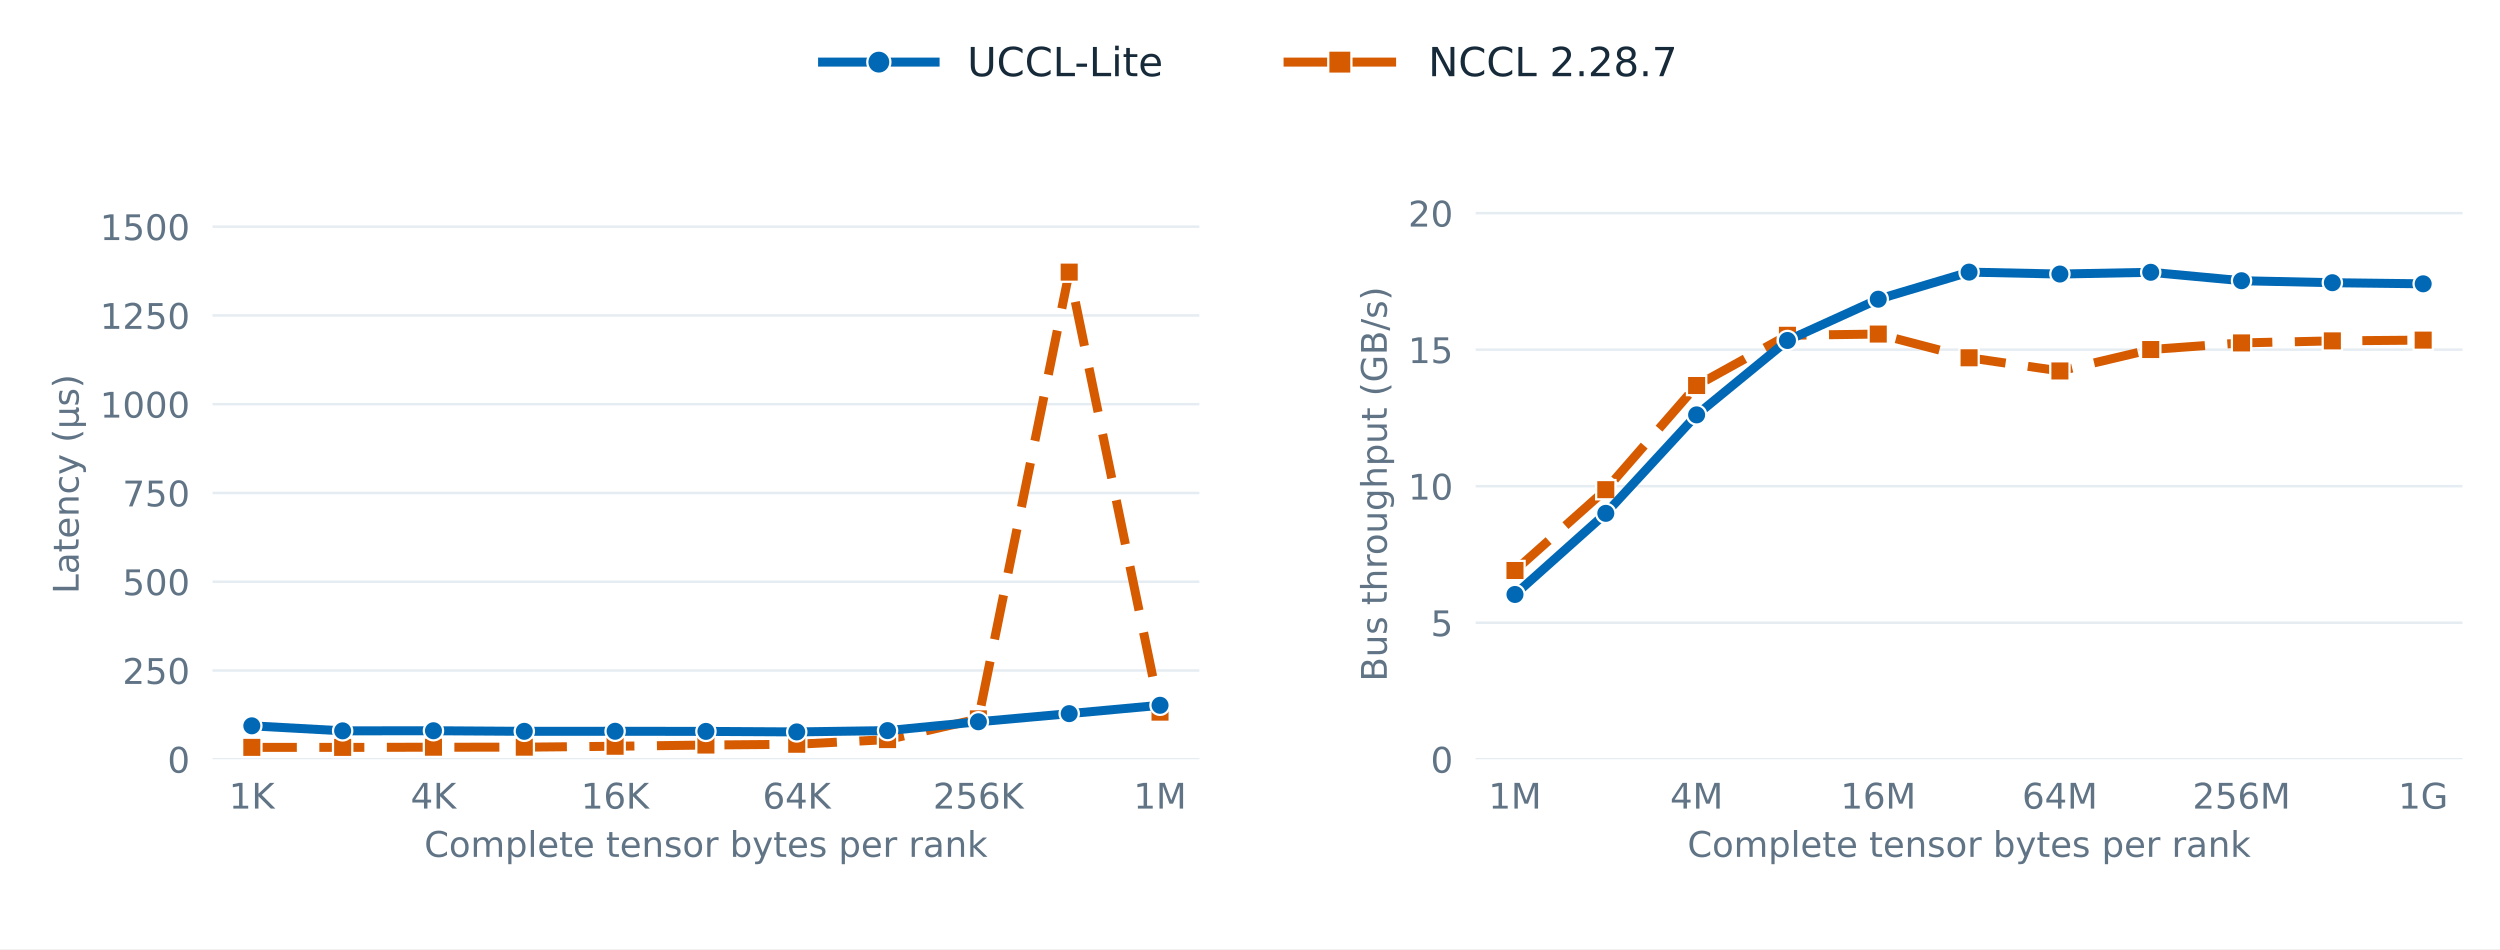
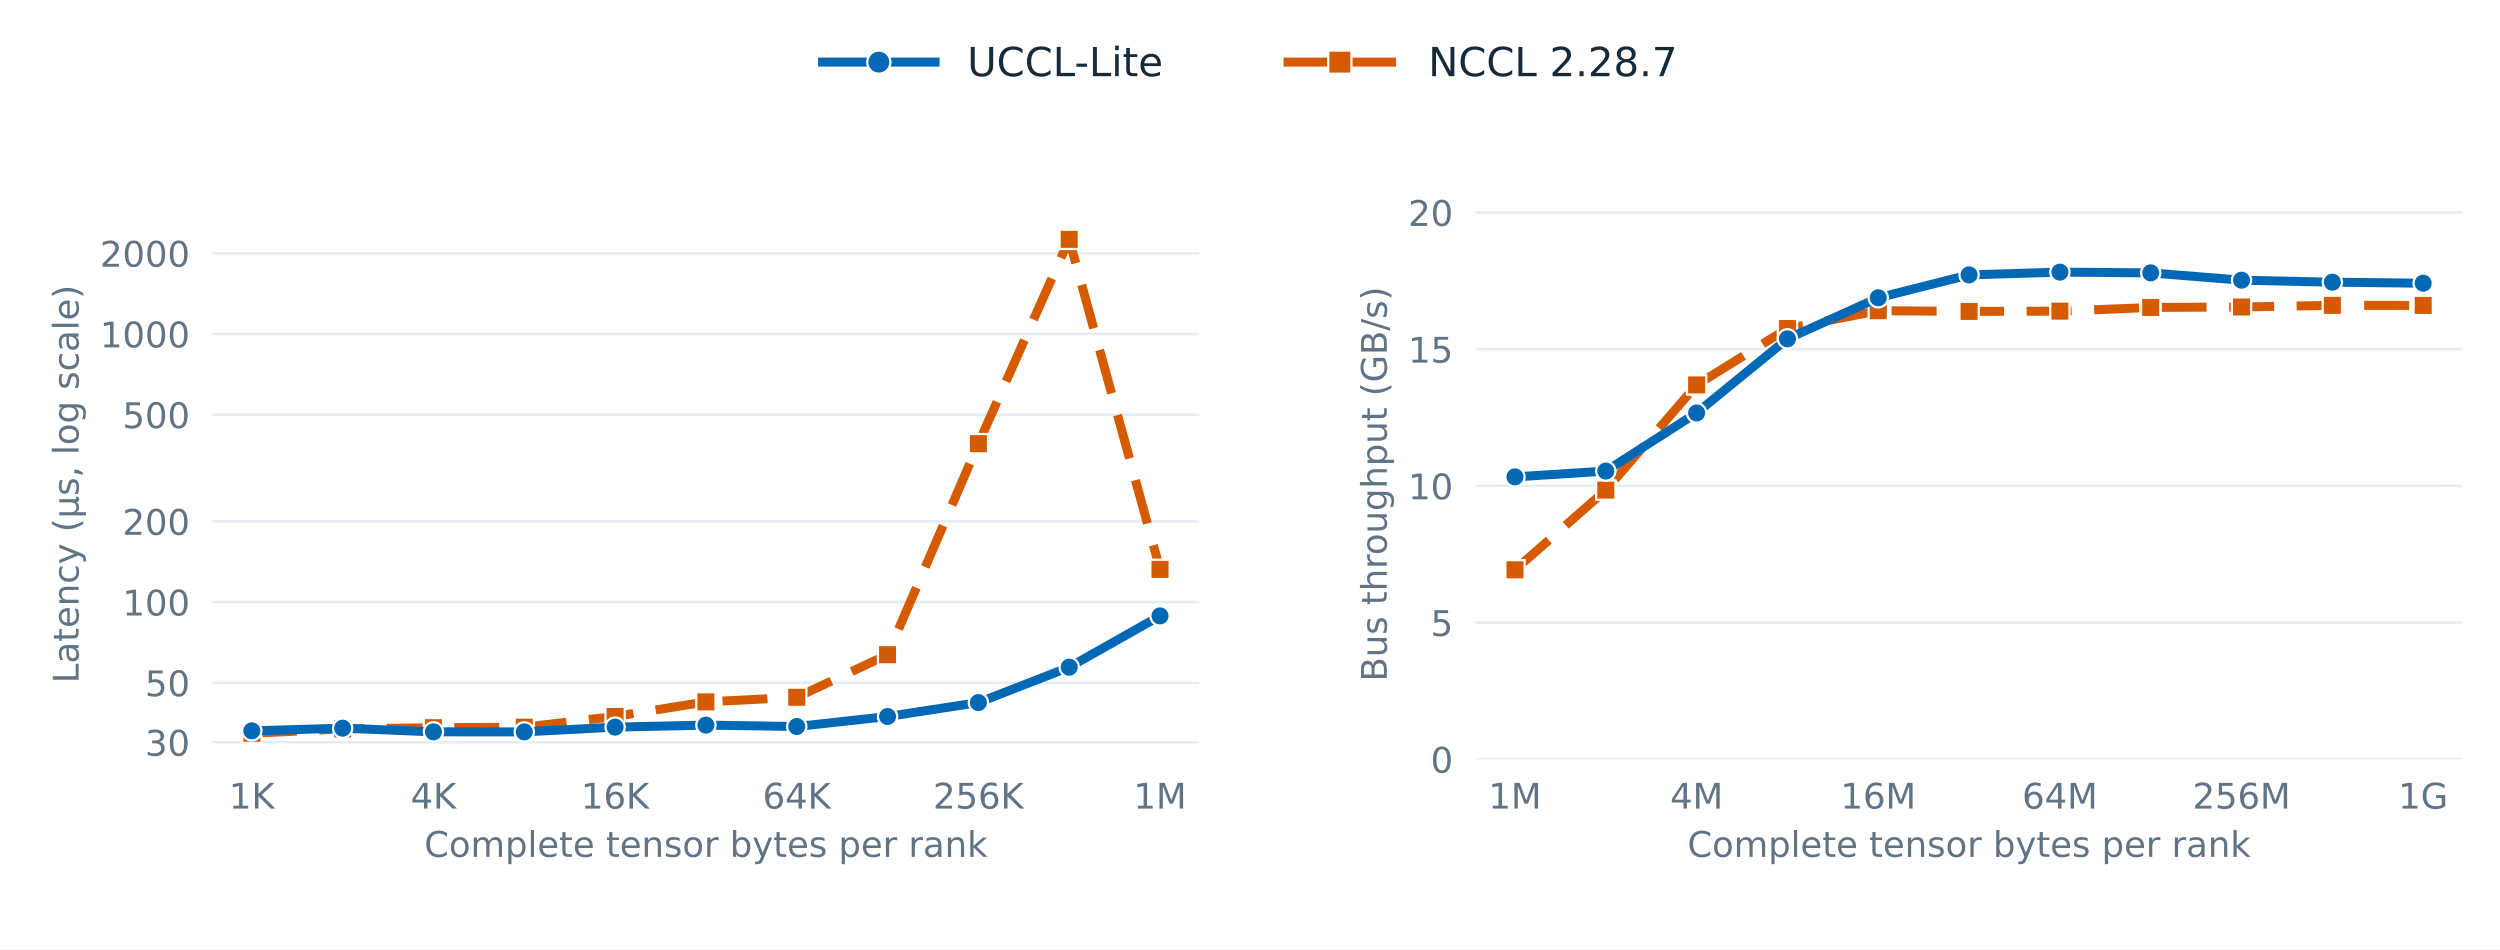
<svg xmlns="http://www.w3.org/2000/svg" xmlns:xlink="http://www.w3.org/1999/xlink" width="777.6pt" height="295.2pt" viewBox="0 0 777.6 295.2" version="1.1">
  <defs>
    <style type="text/css">*{stroke-linejoin: round; stroke-linecap: butt}</style>
  </defs>
  <g id="figure_1">
    <g id="patch_1">
      <path d="M 0 295.2 L 777.6 295.2 L 777.6 0 L 0 0 z " style="fill: #ffffff" />
    </g>
    <g id="axes_1">
      <g id="patch_2">
        <path d="M 66.096 236.16 L 373.043 236.16 L 373.043 64.944 L 66.096 64.944 z " style="fill: #ffffff" />
      </g>
      <g id="matplotlib.axis_1">
        <g id="xtick_1">
          <g id="line2d_1" />
          <g id="text_1">
            <text style="font-size: 11px; font-family: 'DejaVu Sans'; text-anchor: middle; fill: #607486" x="78.327" y="251.517" transform="rotate(-0 78.32651 251.5174)">1K</text>
          </g>
        </g>
        <g id="xtick_2">
          <g id="line2d_2" />
          <g id="text_2">
            <text style="font-size: 11px; font-family: 'DejaVu Sans'; text-anchor: middle; fill: #607486" x="134.824" y="251.517" transform="rotate(-0 134.8238 251.5174)">4K</text>
          </g>
        </g>
        <g id="xtick_3">
          <g id="line2d_3" />
          <g id="text_3">
            <text style="font-size: 11px; font-family: 'DejaVu Sans'; text-anchor: middle; fill: #607486" x="191.321" y="251.517" transform="rotate(-0 191.3211 251.5174)">16K</text>
          </g>
        </g>
        <g id="xtick_4">
          <g id="line2d_4" />
          <g id="text_4">
            <text style="font-size: 11px; font-family: 'DejaVu Sans'; text-anchor: middle; fill: #607486" x="247.818" y="251.517" transform="rotate(-0 247.8183 251.5174)">64K</text>
          </g>
        </g>
        <g id="xtick_5">
          <g id="line2d_5" />
          <g id="text_5">
            <text style="font-size: 11px; font-family: 'DejaVu Sans'; text-anchor: middle; fill: #607486" x="304.316" y="251.517" transform="rotate(-0 304.3156 251.5174)">256K</text>
          </g>
        </g>
        <g id="xtick_6">
          <g id="line2d_6" />
          <g id="text_6">
            <text style="font-size: 11px; font-family: 'DejaVu Sans'; text-anchor: middle; fill: #607486" x="360.813" y="251.517" transform="rotate(-0 360.8129 251.5174)">1M</text>
          </g>
        </g>
        <g id="text_7">
          <text style="font-size: 11px; font-family: 'DejaVu Sans'; text-anchor: middle; fill: #607486" x="219.57" y="266.518" transform="rotate(-0 219.5697 266.5183)">Complete tensor bytes per rank</text>
        </g>
      </g>
      <g id="matplotlib.axis_2">
        <g id="ytick_1">
          <g id="line2d_7">
-             <path d="M 66.096 236.16 L 373.043 236.16 " clip-path="url(#pcc9501a2ec)" style="fill: none; stroke: #e6edf2; stroke-width: 0.8; stroke-linecap: square" />
+             <path d="M 66.096 230.878 L 373.043 230.878 " clip-path="url(#pcc9501a2ec)" style="fill: none; stroke: #e6edf2; stroke-width: 0.8; stroke-linecap: square" />
          </g>
          <g id="line2d_8" />
          <g id="text_8">
-             <text style="font-size: 11px; font-family: 'DejaVu Sans'; text-anchor: end; fill: #607486" x="59.096" y="240.339" transform="rotate(-0 59.096 240.3387)">0</text>
+             <text style="font-size: 11px; font-family: 'DejaVu Sans'; text-anchor: end; fill: #607486" x="59.096" y="235.057" transform="rotate(-0 59.096 235.057)">30</text>
          </g>
        </g>
        <g id="ytick_2">
          <g id="line2d_9">
-             <path d="M 66.096 208.55 L 373.043 208.55 " clip-path="url(#pcc9501a2ec)" style="fill: none; stroke: #e6edf2; stroke-width: 0.8; stroke-linecap: square" />
+             <path d="M 66.096 212.378 L 373.043 212.378 " clip-path="url(#pcc9501a2ec)" style="fill: none; stroke: #e6edf2; stroke-width: 0.8; stroke-linecap: square" />
          </g>
          <g id="line2d_10" />
          <g id="text_9">
-             <text style="font-size: 11px; font-family: 'DejaVu Sans'; text-anchor: end; fill: #607486" x="59.096" y="212.729" transform="rotate(-0 59.096 212.729)">250</text>
+             <text style="font-size: 11px; font-family: 'DejaVu Sans'; text-anchor: end; fill: #607486" x="59.096" y="216.556" transform="rotate(-0 59.096 216.5564)">50</text>
          </g>
        </g>
        <g id="ytick_3">
          <g id="line2d_11">
-             <path d="M 66.096 180.94 L 373.043 180.94 " clip-path="url(#pcc9501a2ec)" style="fill: none; stroke: #e6edf2; stroke-width: 0.8; stroke-linecap: square" />
+             <path d="M 66.096 187.274 L 373.043 187.274 " clip-path="url(#pcc9501a2ec)" style="fill: none; stroke: #e6edf2; stroke-width: 0.8; stroke-linecap: square" />
          </g>
          <g id="line2d_12" />
          <g id="text_10">
-             <text style="font-size: 11px; font-family: 'DejaVu Sans'; text-anchor: end; fill: #607486" x="59.096" y="185.119" transform="rotate(-0 59.096 185.1192)">500</text>
+             <text style="font-size: 11px; font-family: 'DejaVu Sans'; text-anchor: end; fill: #607486" x="59.096" y="191.453" transform="rotate(-0 59.096 191.4527)">100</text>
          </g>
        </g>
        <g id="ytick_4">
          <g id="line2d_13">
-             <path d="M 66.096 153.331 L 373.043 153.331 " clip-path="url(#pcc9501a2ec)" style="fill: none; stroke: #e6edf2; stroke-width: 0.8; stroke-linecap: square" />
+             <path d="M 66.096 162.17 L 373.043 162.17 " clip-path="url(#pcc9501a2ec)" style="fill: none; stroke: #e6edf2; stroke-width: 0.8; stroke-linecap: square" />
          </g>
          <g id="line2d_14" />
          <g id="text_11">
-             <text style="font-size: 11px; font-family: 'DejaVu Sans'; text-anchor: end; fill: #607486" x="59.096" y="157.509" transform="rotate(-0 59.096 157.5094)">750</text>
+             <text style="font-size: 11px; font-family: 'DejaVu Sans'; text-anchor: end; fill: #607486" x="59.096" y="166.349" transform="rotate(-0 59.096 166.3489)">200</text>
          </g>
        </g>
        <g id="ytick_5">
          <g id="line2d_15">
-             <path d="M 66.096 125.721 L 373.043 125.721 " clip-path="url(#pcc9501a2ec)" style="fill: none; stroke: #e6edf2; stroke-width: 0.8; stroke-linecap: square" />
+             <path d="M 66.096 128.985 L 373.043 128.985 " clip-path="url(#pcc9501a2ec)" style="fill: none; stroke: #e6edf2; stroke-width: 0.8; stroke-linecap: square" />
          </g>
          <g id="line2d_16" />
          <g id="text_12">
-             <text style="font-size: 11px; font-family: 'DejaVu Sans'; text-anchor: end; fill: #607486" x="59.096" y="129.9" transform="rotate(-0 59.096 129.8997)">1000</text>
+             <text style="font-size: 11px; font-family: 'DejaVu Sans'; text-anchor: end; fill: #607486" x="59.096" y="133.164" transform="rotate(-0 59.096 133.1635)">500</text>
          </g>
        </g>
        <g id="ytick_6">
          <g id="line2d_17">
-             <path d="M 66.096 98.111 L 373.043 98.111 " clip-path="url(#pcc9501a2ec)" style="fill: none; stroke: #e6edf2; stroke-width: 0.8; stroke-linecap: square" />
+             <path d="M 66.096 103.881 L 373.043 103.881 " clip-path="url(#pcc9501a2ec)" style="fill: none; stroke: #e6edf2; stroke-width: 0.8; stroke-linecap: square" />
          </g>
          <g id="line2d_18" />
          <g id="text_13">
-             <text style="font-size: 11px; font-family: 'DejaVu Sans'; text-anchor: end; fill: #607486" x="59.096" y="102.29" transform="rotate(-0 59.096 102.2899)">1250</text>
+             <text style="font-size: 11px; font-family: 'DejaVu Sans'; text-anchor: end; fill: #607486" x="59.096" y="108.06" transform="rotate(-0 59.096 108.0597)">1000</text>
          </g>
        </g>
        <g id="ytick_7">
          <g id="line2d_19">
-             <path d="M 66.096 70.501 L 373.043 70.501 " clip-path="url(#pcc9501a2ec)" style="fill: none; stroke: #e6edf2; stroke-width: 0.8; stroke-linecap: square" />
+             <path d="M 66.096 78.777 L 373.043 78.777 " clip-path="url(#pcc9501a2ec)" style="fill: none; stroke: #e6edf2; stroke-width: 0.8; stroke-linecap: square" />
          </g>
          <g id="line2d_20" />
          <g id="text_14">
-             <text style="font-size: 11px; font-family: 'DejaVu Sans'; text-anchor: end; fill: #607486" x="59.096" y="74.68" transform="rotate(-0 59.096 74.68017)">1500</text>
-           </g>
+             <text style="font-size: 11px; font-family: 'DejaVu Sans'; text-anchor: end; fill: #607486" x="59.096" y="82.956" transform="rotate(-0 59.096 82.95598)">2000</text>
+           </g>
+         </g>
+         <g id="ytick_8">
+           <g id="line2d_21" />
+         </g>
+         <g id="ytick_9">
+           <g id="line2d_22" />
+         </g>
+         <g id="ytick_10">
+           <g id="line2d_23" />
+         </g>
+         <g id="ytick_11">
+           <g id="line2d_24" />
+         </g>
+         <g id="ytick_12">
+           <g id="line2d_25" />
+         </g>
+         <g id="ytick_13">
+           <g id="line2d_26" />
+         </g>
+         <g id="ytick_14">
+           <g id="line2d_27" />
+         </g>
+         <g id="ytick_15">
+           <g id="line2d_28" />
+         </g>
+         <g id="ytick_16">
+           <g id="line2d_29" />
+         </g>
+         <g id="ytick_17">
+           <g id="line2d_30" />
+         </g>
+         <g id="ytick_18">
+           <g id="line2d_31" />
        </g>
        <g id="text_15">
-           <text style="font-size: 11px; font-family: 'DejaVu Sans'; text-anchor: middle; fill: #607486" x="24.458" y="150.552" transform="rotate(-90 24.45842 150.552)">Latency (µs)</text>
-         </g>
-       </g>
-       <g id="line2d_21">
-         <path d="M 78.327 232.461 L 106.575 232.466 L 134.824 232.414 L 163.072 232.402 L 191.321 232.116 L 219.57 231.738 L 247.818 231.495 L 276.067 230.045 L 304.316 223.596 L 332.564 84.641 L 360.813 221.501 " clip-path="url(#pcc9501a2ec)" style="fill: none; stroke-dasharray: 14,7; stroke-dashoffset: 0; stroke: #d65a00; stroke-width: 2.8" />
+           <text style="font-size: 11px; font-family: 'DejaVu Sans'; text-anchor: middle; fill: #607486" x="24.458" y="150.552" transform="rotate(-90 24.45842 150.552)">Latency (µs, log scale)</text>
+         </g>
+       </g>
+       <g id="line2d_32">
+         <path d="M 78.327 228.078 L 106.575 226.719 L 134.824 226.345 L 163.072 226.189 L 191.321 222.841 L 219.57 218.312 L 247.818 216.88 L 276.067 203.637 L 304.316 138.001 L 332.564 74.446 L 360.813 177.107 " clip-path="url(#pcc9501a2ec)" style="fill: none; stroke-dasharray: 14,7; stroke-dashoffset: 0; stroke: #d65a00; stroke-width: 2.8" />
        <defs>
          <path id="mbd1e659322" d="M -3 3 L 3 3 L 3 -3 L -3 -3 z " style="stroke: #ffffff; stroke-width: 0.7; stroke-linejoin: miter" />
        </defs>
        <g clip-path="url(#pcc9501a2ec)">
-           <use xlink:href="#mbd1e659322" x="78.327" y="232.461" style="fill: #d65a00; stroke: #ffffff; stroke-width: 0.7; stroke-linejoin: miter" />
-           <use xlink:href="#mbd1e659322" x="106.575" y="232.466" style="fill: #d65a00; stroke: #ffffff; stroke-width: 0.7; stroke-linejoin: miter" />
-           <use xlink:href="#mbd1e659322" x="134.824" y="232.414" style="fill: #d65a00; stroke: #ffffff; stroke-width: 0.7; stroke-linejoin: miter" />
-           <use xlink:href="#mbd1e659322" x="163.072" y="232.402" style="fill: #d65a00; stroke: #ffffff; stroke-width: 0.7; stroke-linejoin: miter" />
-           <use xlink:href="#mbd1e659322" x="191.321" y="232.116" style="fill: #d65a00; stroke: #ffffff; stroke-width: 0.7; stroke-linejoin: miter" />
-           <use xlink:href="#mbd1e659322" x="219.57" y="231.738" style="fill: #d65a00; stroke: #ffffff; stroke-width: 0.7; stroke-linejoin: miter" />
-           <use xlink:href="#mbd1e659322" x="247.818" y="231.495" style="fill: #d65a00; stroke: #ffffff; stroke-width: 0.7; stroke-linejoin: miter" />
-           <use xlink:href="#mbd1e659322" x="276.067" y="230.045" style="fill: #d65a00; stroke: #ffffff; stroke-width: 0.7; stroke-linejoin: miter" />
-           <use xlink:href="#mbd1e659322" x="304.316" y="223.596" style="fill: #d65a00; stroke: #ffffff; stroke-width: 0.7; stroke-linejoin: miter" />
-           <use xlink:href="#mbd1e659322" x="332.564" y="84.641" style="fill: #d65a00; stroke: #ffffff; stroke-width: 0.7; stroke-linejoin: miter" />
-           <use xlink:href="#mbd1e659322" x="360.813" y="221.501" style="fill: #d65a00; stroke: #ffffff; stroke-width: 0.7; stroke-linejoin: miter" />
-         </g>
-       </g>
-       <g id="line2d_22">
-         <path d="M 78.327 225.759 L 106.575 227.323 L 134.824 227.289 L 163.072 227.472 L 191.321 227.451 L 219.57 227.493 L 247.818 227.656 L 276.067 227.247 L 304.316 224.499 L 332.564 221.971 L 360.813 219.37 " clip-path="url(#pcc9501a2ec)" style="fill: none; stroke: #0068b5; stroke-width: 2.8; stroke-linecap: square" />
+           <use xlink:href="#mbd1e659322" x="78.327" y="228.078" style="fill: #d65a00; stroke: #ffffff; stroke-width: 0.7; stroke-linejoin: miter" />
+           <use xlink:href="#mbd1e659322" x="106.575" y="226.719" style="fill: #d65a00; stroke: #ffffff; stroke-width: 0.7; stroke-linejoin: miter" />
+           <use xlink:href="#mbd1e659322" x="134.824" y="226.345" style="fill: #d65a00; stroke: #ffffff; stroke-width: 0.7; stroke-linejoin: miter" />
+           <use xlink:href="#mbd1e659322" x="163.072" y="226.189" style="fill: #d65a00; stroke: #ffffff; stroke-width: 0.7; stroke-linejoin: miter" />
+           <use xlink:href="#mbd1e659322" x="191.321" y="222.841" style="fill: #d65a00; stroke: #ffffff; stroke-width: 0.7; stroke-linejoin: miter" />
+           <use xlink:href="#mbd1e659322" x="219.57" y="218.312" style="fill: #d65a00; stroke: #ffffff; stroke-width: 0.7; stroke-linejoin: miter" />
+           <use xlink:href="#mbd1e659322" x="247.818" y="216.88" style="fill: #d65a00; stroke: #ffffff; stroke-width: 0.7; stroke-linejoin: miter" />
+           <use xlink:href="#mbd1e659322" x="276.067" y="203.637" style="fill: #d65a00; stroke: #ffffff; stroke-width: 0.7; stroke-linejoin: miter" />
+           <use xlink:href="#mbd1e659322" x="304.316" y="138.001" style="fill: #d65a00; stroke: #ffffff; stroke-width: 0.7; stroke-linejoin: miter" />
+           <use xlink:href="#mbd1e659322" x="332.564" y="74.446" style="fill: #d65a00; stroke: #ffffff; stroke-width: 0.7; stroke-linejoin: miter" />
+           <use xlink:href="#mbd1e659322" x="360.813" y="177.107" style="fill: #d65a00; stroke: #ffffff; stroke-width: 0.7; stroke-linejoin: miter" />
+         </g>
+       </g>
+       <g id="line2d_33">
+         <path d="M 78.327 227.324 L 106.575 226.488 L 134.824 227.636 L 163.072 227.647 L 191.321 226.164 L 219.57 225.537 L 247.818 225.98 L 276.067 222.864 L 304.316 218.522 L 332.564 207.518 L 360.813 191.565 " clip-path="url(#pcc9501a2ec)" style="fill: none; stroke: #0068b5; stroke-width: 2.8; stroke-linecap: square" />
        <defs>
          <path id="me8a90994ab" d="M 0 3 C 0.796 3 1.559 2.684 2.121 2.121 C 2.684 1.559 3 0.796 3 0 C 3 -0.796 2.684 -1.559 2.121 -2.121 C 1.559 -2.684 0.796 -3 0 -3 C -0.796 -3 -1.559 -2.684 -2.121 -2.121 C -2.684 -1.559 -3 -0.796 -3 0 C -3 0.796 -2.684 1.559 -2.121 2.121 C -1.559 2.684 -0.796 3 0 3 z " style="stroke: #ffffff; stroke-width: 0.7" />
        </defs>
        <g clip-path="url(#pcc9501a2ec)">
-           <use xlink:href="#me8a90994ab" x="78.327" y="225.759" style="fill: #0068b5; stroke: #ffffff; stroke-width: 0.7" />
-           <use xlink:href="#me8a90994ab" x="106.575" y="227.323" style="fill: #0068b5; stroke: #ffffff; stroke-width: 0.7" />
-           <use xlink:href="#me8a90994ab" x="134.824" y="227.289" style="fill: #0068b5; stroke: #ffffff; stroke-width: 0.7" />
-           <use xlink:href="#me8a90994ab" x="163.072" y="227.472" style="fill: #0068b5; stroke: #ffffff; stroke-width: 0.7" />
-           <use xlink:href="#me8a90994ab" x="191.321" y="227.451" style="fill: #0068b5; stroke: #ffffff; stroke-width: 0.7" />
-           <use xlink:href="#me8a90994ab" x="219.57" y="227.493" style="fill: #0068b5; stroke: #ffffff; stroke-width: 0.7" />
-           <use xlink:href="#me8a90994ab" x="247.818" y="227.656" style="fill: #0068b5; stroke: #ffffff; stroke-width: 0.7" />
-           <use xlink:href="#me8a90994ab" x="276.067" y="227.247" style="fill: #0068b5; stroke: #ffffff; stroke-width: 0.7" />
-           <use xlink:href="#me8a90994ab" x="304.316" y="224.499" style="fill: #0068b5; stroke: #ffffff; stroke-width: 0.7" />
-           <use xlink:href="#me8a90994ab" x="332.564" y="221.971" style="fill: #0068b5; stroke: #ffffff; stroke-width: 0.7" />
-           <use xlink:href="#me8a90994ab" x="360.813" y="219.37" style="fill: #0068b5; stroke: #ffffff; stroke-width: 0.7" />
+           <use xlink:href="#me8a90994ab" x="78.327" y="227.324" style="fill: #0068b5; stroke: #ffffff; stroke-width: 0.7" />
+           <use xlink:href="#me8a90994ab" x="106.575" y="226.488" style="fill: #0068b5; stroke: #ffffff; stroke-width: 0.7" />
+           <use xlink:href="#me8a90994ab" x="134.824" y="227.636" style="fill: #0068b5; stroke: #ffffff; stroke-width: 0.7" />
+           <use xlink:href="#me8a90994ab" x="163.072" y="227.647" style="fill: #0068b5; stroke: #ffffff; stroke-width: 0.7" />
+           <use xlink:href="#me8a90994ab" x="191.321" y="226.164" style="fill: #0068b5; stroke: #ffffff; stroke-width: 0.7" />
+           <use xlink:href="#me8a90994ab" x="219.57" y="225.537" style="fill: #0068b5; stroke: #ffffff; stroke-width: 0.7" />
+           <use xlink:href="#me8a90994ab" x="247.818" y="225.98" style="fill: #0068b5; stroke: #ffffff; stroke-width: 0.7" />
+           <use xlink:href="#me8a90994ab" x="276.067" y="222.864" style="fill: #0068b5; stroke: #ffffff; stroke-width: 0.7" />
+           <use xlink:href="#me8a90994ab" x="304.316" y="218.522" style="fill: #0068b5; stroke: #ffffff; stroke-width: 0.7" />
+           <use xlink:href="#me8a90994ab" x="332.564" y="207.518" style="fill: #0068b5; stroke: #ffffff; stroke-width: 0.7" />
+           <use xlink:href="#me8a90994ab" x="360.813" y="191.565" style="fill: #0068b5; stroke: #ffffff; stroke-width: 0.7" />
        </g>
      </g>
    </g>
    <g id="axes_2">
      <g id="patch_3">
        <path d="M 458.989 236.16 L 765.936 236.16 L 765.936 64.944 L 458.989 64.944 z " style="fill: #ffffff" />
      </g>
      <g id="matplotlib.axis_3">
        <g id="xtick_7">
-           <g id="line2d_23" />
+           <g id="line2d_34" />
          <g id="text_16">
            <text style="font-size: 11px; font-family: 'DejaVu Sans'; text-anchor: middle; fill: #607486" x="471.219" y="251.517" transform="rotate(-0 471.2191 251.5174)">1M</text>
          </g>
        </g>
        <g id="xtick_8">
-           <g id="line2d_24" />
+           <g id="line2d_35" />
          <g id="text_17">
            <text style="font-size: 11px; font-family: 'DejaVu Sans'; text-anchor: middle; fill: #607486" x="527.716" y="251.517" transform="rotate(-0 527.7164 251.5174)">4M</text>
          </g>
        </g>
        <g id="xtick_9">
-           <g id="line2d_25" />
+           <g id="line2d_36" />
          <g id="text_18">
            <text style="font-size: 11px; font-family: 'DejaVu Sans'; text-anchor: middle; fill: #607486" x="584.214" y="251.517" transform="rotate(-0 584.2137 251.5174)">16M</text>
          </g>
        </g>
        <g id="xtick_10">
-           <g id="line2d_26" />
+           <g id="line2d_37" />
          <g id="text_19">
            <text style="font-size: 11px; font-family: 'DejaVu Sans'; text-anchor: middle; fill: #607486" x="640.711" y="251.517" transform="rotate(-0 640.711 251.5174)">64M</text>
          </g>
        </g>
        <g id="xtick_11">
-           <g id="line2d_27" />
+           <g id="line2d_38" />
          <g id="text_20">
            <text style="font-size: 11px; font-family: 'DejaVu Sans'; text-anchor: middle; fill: #607486" x="697.208" y="251.517" transform="rotate(-0 697.2082 251.5174)">256M</text>
          </g>
        </g>
        <g id="xtick_12">
-           <g id="line2d_28" />
+           <g id="line2d_39" />
          <g id="text_21">
            <text style="font-size: 11px; font-family: 'DejaVu Sans'; text-anchor: middle; fill: #607486" x="753.705" y="251.517" transform="rotate(-0 753.7055 251.5174)">1G</text>
          </g>
        </g>
        <g id="text_22">
          <text style="font-size: 11px; font-family: 'DejaVu Sans'; text-anchor: middle; fill: #607486" x="612.462" y="266.518" transform="rotate(-0 612.4623 266.5183)">Complete tensor bytes per rank</text>
        </g>
      </g>
      <g id="matplotlib.axis_4">
-         <g id="ytick_8">
-           <g id="line2d_29">
+         <g id="ytick_19">
+           <g id="line2d_40">
            <path d="M 458.989 236.16 L 765.936 236.16 " clip-path="url(#pd6201156bf)" style="fill: none; stroke: #e6edf2; stroke-width: 0.8; stroke-linecap: square" />
          </g>
-           <g id="line2d_30" />
+           <g id="line2d_41" />
          <g id="text_23">
            <text style="font-size: 11px; font-family: 'DejaVu Sans'; text-anchor: end; fill: #607486" x="451.989" y="240.339" transform="rotate(-0 451.9886 240.3387)">0</text>
          </g>
        </g>
-         <g id="ytick_9">
-           <g id="line2d_31">
-             <path d="M 458.989 193.693 L 765.936 193.693 " clip-path="url(#pd6201156bf)" style="fill: none; stroke: #e6edf2; stroke-width: 0.8; stroke-linecap: square" />
-           </g>
-           <g id="line2d_32" />
+         <g id="ytick_20">
+           <g id="line2d_42">
+             <path d="M 458.989 193.642 L 765.936 193.642 " clip-path="url(#pd6201156bf)" style="fill: none; stroke: #e6edf2; stroke-width: 0.8; stroke-linecap: square" />
+           </g>
+           <g id="line2d_43" />
          <g id="text_24">
-             <text style="font-size: 11px; font-family: 'DejaVu Sans'; text-anchor: end; fill: #607486" x="451.989" y="197.872" transform="rotate(-0 451.9886 197.8717)">5</text>
-           </g>
-         </g>
-         <g id="ytick_10">
-           <g id="line2d_33">
-             <path d="M 458.989 151.226 L 765.936 151.226 " clip-path="url(#pd6201156bf)" style="fill: none; stroke: #e6edf2; stroke-width: 0.8; stroke-linecap: square" />
-           </g>
-           <g id="line2d_34" />
+             <text style="font-size: 11px; font-family: 'DejaVu Sans'; text-anchor: end; fill: #607486" x="451.989" y="197.821" transform="rotate(-0 451.9886 197.8209)">5</text>
+           </g>
+         </g>
+         <g id="ytick_21">
+           <g id="line2d_44">
+             <path d="M 458.989 151.124 L 765.936 151.124 " clip-path="url(#pd6201156bf)" style="fill: none; stroke: #e6edf2; stroke-width: 0.8; stroke-linecap: square" />
+           </g>
+           <g id="line2d_45" />
          <g id="text_25">
-             <text style="font-size: 11px; font-family: 'DejaVu Sans'; text-anchor: end; fill: #607486" x="451.989" y="155.405" transform="rotate(-0 451.9886 155.4048)">10</text>
-           </g>
-         </g>
-         <g id="ytick_11">
-           <g id="line2d_35">
-             <path d="M 458.989 108.759 L 765.936 108.759 " clip-path="url(#pd6201156bf)" style="fill: none; stroke: #e6edf2; stroke-width: 0.8; stroke-linecap: square" />
-           </g>
-           <g id="line2d_36" />
+             <text style="font-size: 11px; font-family: 'DejaVu Sans'; text-anchor: end; fill: #607486" x="451.989" y="155.303" transform="rotate(-0 451.9886 155.3031)">10</text>
+           </g>
+         </g>
+         <g id="ytick_22">
+           <g id="line2d_46">
+             <path d="M 458.989 108.607 L 765.936 108.607 " clip-path="url(#pd6201156bf)" style="fill: none; stroke: #e6edf2; stroke-width: 0.8; stroke-linecap: square" />
+           </g>
+           <g id="line2d_47" />
          <g id="text_26">
-             <text style="font-size: 11px; font-family: 'DejaVu Sans'; text-anchor: end; fill: #607486" x="451.989" y="112.938" transform="rotate(-0 451.9886 112.9378)">15</text>
-           </g>
-         </g>
-         <g id="ytick_12">
-           <g id="line2d_37">
-             <path d="M 458.989 66.292 L 765.936 66.292 " clip-path="url(#pd6201156bf)" style="fill: none; stroke: #e6edf2; stroke-width: 0.8; stroke-linecap: square" />
-           </g>
-           <g id="line2d_38" />
+             <text style="font-size: 11px; font-family: 'DejaVu Sans'; text-anchor: end; fill: #607486" x="451.989" y="112.785" transform="rotate(-0 451.9886 112.7853)">15</text>
+           </g>
+         </g>
+         <g id="ytick_23">
+           <g id="line2d_48">
+             <path d="M 458.989 66.089 L 765.936 66.089 " clip-path="url(#pd6201156bf)" style="fill: none; stroke: #e6edf2; stroke-width: 0.8; stroke-linecap: square" />
+           </g>
+           <g id="line2d_49" />
          <g id="text_27">
-             <text style="font-size: 11px; font-family: 'DejaVu Sans'; text-anchor: end; fill: #607486" x="451.989" y="70.471" transform="rotate(-0 451.9886 70.47082)">20</text>
+             <text style="font-size: 11px; font-family: 'DejaVu Sans'; text-anchor: end; fill: #607486" x="451.989" y="70.267" transform="rotate(-0 451.9886 70.26743)">20</text>
          </g>
        </g>
        <g id="text_28">
          <text style="font-size: 11px; font-family: 'DejaVu Sans'; text-anchor: middle; fill: #607486" x="431.349" y="150.552" transform="rotate(-90 431.3486 150.552)">Bus throughput (GB/s)</text>
        </g>
      </g>
-       <g id="line2d_39">
-         <path d="M 471.219 177.449 L 499.468 152.307 L 527.716 119.909 L 555.965 104.289 L 584.214 103.907 L 612.462 111.283 L 640.711 115.383 L 668.96 108.72 L 697.208 106.661 L 725.457 106.028 L 753.705 105.79 " clip-path="url(#pd6201156bf)" style="fill: none; stroke-dasharray: 14,7; stroke-dashoffset: 0; stroke: #d65a00; stroke-width: 2.8" />
+       <g id="line2d_50">
+         <path d="M 471.219 177.235 L 499.468 152.438 L 527.716 119.725 L 555.965 102.189 L 584.214 96.638 L 612.462 96.862 L 640.711 96.778 L 668.96 95.626 L 697.208 95.485 L 725.457 94.981 L 753.705 94.996 " clip-path="url(#pd6201156bf)" style="fill: none; stroke-dasharray: 14,7; stroke-dashoffset: 0; stroke: #d65a00; stroke-width: 2.8" />
        <g clip-path="url(#pd6201156bf)">
-           <use xlink:href="#mbd1e659322" x="471.219" y="177.449" style="fill: #d65a00; stroke: #ffffff; stroke-width: 0.7; stroke-linejoin: miter" />
-           <use xlink:href="#mbd1e659322" x="499.468" y="152.307" style="fill: #d65a00; stroke: #ffffff; stroke-width: 0.7; stroke-linejoin: miter" />
-           <use xlink:href="#mbd1e659322" x="527.716" y="119.909" style="fill: #d65a00; stroke: #ffffff; stroke-width: 0.7; stroke-linejoin: miter" />
-           <use xlink:href="#mbd1e659322" x="555.965" y="104.289" style="fill: #d65a00; stroke: #ffffff; stroke-width: 0.7; stroke-linejoin: miter" />
-           <use xlink:href="#mbd1e659322" x="584.214" y="103.907" style="fill: #d65a00; stroke: #ffffff; stroke-width: 0.7; stroke-linejoin: miter" />
-           <use xlink:href="#mbd1e659322" x="612.462" y="111.283" style="fill: #d65a00; stroke: #ffffff; stroke-width: 0.7; stroke-linejoin: miter" />
-           <use xlink:href="#mbd1e659322" x="640.711" y="115.383" style="fill: #d65a00; stroke: #ffffff; stroke-width: 0.7; stroke-linejoin: miter" />
-           <use xlink:href="#mbd1e659322" x="668.96" y="108.72" style="fill: #d65a00; stroke: #ffffff; stroke-width: 0.7; stroke-linejoin: miter" />
-           <use xlink:href="#mbd1e659322" x="697.208" y="106.661" style="fill: #d65a00; stroke: #ffffff; stroke-width: 0.7; stroke-linejoin: miter" />
-           <use xlink:href="#mbd1e659322" x="725.457" y="106.028" style="fill: #d65a00; stroke: #ffffff; stroke-width: 0.7; stroke-linejoin: miter" />
-           <use xlink:href="#mbd1e659322" x="753.705" y="105.79" style="fill: #d65a00; stroke: #ffffff; stroke-width: 0.7; stroke-linejoin: miter" />
-         </g>
-       </g>
-       <g id="line2d_40">
-         <path d="M 471.219 184.903 L 499.468 159.67 L 527.716 129.043 L 555.965 105.903 L 584.214 93.065 L 612.462 84.641 L 640.711 85.238 L 668.96 84.691 L 697.208 87.316 L 725.457 87.933 L 753.705 88.278 " clip-path="url(#pd6201156bf)" style="fill: none; stroke: #0068b5; stroke-width: 2.8; stroke-linecap: square" />
+           <use xlink:href="#mbd1e659322" x="471.219" y="177.235" style="fill: #d65a00; stroke: #ffffff; stroke-width: 0.7; stroke-linejoin: miter" />
+           <use xlink:href="#mbd1e659322" x="499.468" y="152.438" style="fill: #d65a00; stroke: #ffffff; stroke-width: 0.7; stroke-linejoin: miter" />
+           <use xlink:href="#mbd1e659322" x="527.716" y="119.725" style="fill: #d65a00; stroke: #ffffff; stroke-width: 0.7; stroke-linejoin: miter" />
+           <use xlink:href="#mbd1e659322" x="555.965" y="102.189" style="fill: #d65a00; stroke: #ffffff; stroke-width: 0.7; stroke-linejoin: miter" />
+           <use xlink:href="#mbd1e659322" x="584.214" y="96.638" style="fill: #d65a00; stroke: #ffffff; stroke-width: 0.7; stroke-linejoin: miter" />
+           <use xlink:href="#mbd1e659322" x="612.462" y="96.862" style="fill: #d65a00; stroke: #ffffff; stroke-width: 0.7; stroke-linejoin: miter" />
+           <use xlink:href="#mbd1e659322" x="640.711" y="96.778" style="fill: #d65a00; stroke: #ffffff; stroke-width: 0.7; stroke-linejoin: miter" />
+           <use xlink:href="#mbd1e659322" x="668.96" y="95.626" style="fill: #d65a00; stroke: #ffffff; stroke-width: 0.7; stroke-linejoin: miter" />
+           <use xlink:href="#mbd1e659322" x="697.208" y="95.485" style="fill: #d65a00; stroke: #ffffff; stroke-width: 0.7; stroke-linejoin: miter" />
+           <use xlink:href="#mbd1e659322" x="725.457" y="94.981" style="fill: #d65a00; stroke: #ffffff; stroke-width: 0.7; stroke-linejoin: miter" />
+           <use xlink:href="#mbd1e659322" x="753.705" y="94.996" style="fill: #d65a00; stroke: #ffffff; stroke-width: 0.7; stroke-linejoin: miter" />
+         </g>
+       </g>
+       <g id="line2d_51">
+         <path d="M 471.219 148.326 L 499.468 146.523 L 527.716 128.438 L 555.965 105.385 L 584.214 92.623 L 612.462 85.5 L 640.711 84.641 L 668.96 84.875 L 697.208 87.156 L 725.457 87.771 L 753.705 88.092 " clip-path="url(#pd6201156bf)" style="fill: none; stroke: #0068b5; stroke-width: 2.8; stroke-linecap: square" />
        <g clip-path="url(#pd6201156bf)">
-           <use xlink:href="#me8a90994ab" x="471.219" y="184.903" style="fill: #0068b5; stroke: #ffffff; stroke-width: 0.7" />
-           <use xlink:href="#me8a90994ab" x="499.468" y="159.67" style="fill: #0068b5; stroke: #ffffff; stroke-width: 0.7" />
-           <use xlink:href="#me8a90994ab" x="527.716" y="129.043" style="fill: #0068b5; stroke: #ffffff; stroke-width: 0.7" />
-           <use xlink:href="#me8a90994ab" x="555.965" y="105.903" style="fill: #0068b5; stroke: #ffffff; stroke-width: 0.7" />
-           <use xlink:href="#me8a90994ab" x="584.214" y="93.065" style="fill: #0068b5; stroke: #ffffff; stroke-width: 0.7" />
-           <use xlink:href="#me8a90994ab" x="612.462" y="84.641" style="fill: #0068b5; stroke: #ffffff; stroke-width: 0.7" />
-           <use xlink:href="#me8a90994ab" x="640.711" y="85.238" style="fill: #0068b5; stroke: #ffffff; stroke-width: 0.7" />
-           <use xlink:href="#me8a90994ab" x="668.96" y="84.691" style="fill: #0068b5; stroke: #ffffff; stroke-width: 0.7" />
-           <use xlink:href="#me8a90994ab" x="697.208" y="87.316" style="fill: #0068b5; stroke: #ffffff; stroke-width: 0.7" />
-           <use xlink:href="#me8a90994ab" x="725.457" y="87.933" style="fill: #0068b5; stroke: #ffffff; stroke-width: 0.7" />
-           <use xlink:href="#me8a90994ab" x="753.705" y="88.278" style="fill: #0068b5; stroke: #ffffff; stroke-width: 0.7" />
+           <use xlink:href="#me8a90994ab" x="471.219" y="148.326" style="fill: #0068b5; stroke: #ffffff; stroke-width: 0.7" />
+           <use xlink:href="#me8a90994ab" x="499.468" y="146.523" style="fill: #0068b5; stroke: #ffffff; stroke-width: 0.7" />
+           <use xlink:href="#me8a90994ab" x="527.716" y="128.438" style="fill: #0068b5; stroke: #ffffff; stroke-width: 0.7" />
+           <use xlink:href="#me8a90994ab" x="555.965" y="105.385" style="fill: #0068b5; stroke: #ffffff; stroke-width: 0.7" />
+           <use xlink:href="#me8a90994ab" x="584.214" y="92.623" style="fill: #0068b5; stroke: #ffffff; stroke-width: 0.7" />
+           <use xlink:href="#me8a90994ab" x="612.462" y="85.5" style="fill: #0068b5; stroke: #ffffff; stroke-width: 0.7" />
+           <use xlink:href="#me8a90994ab" x="640.711" y="84.641" style="fill: #0068b5; stroke: #ffffff; stroke-width: 0.7" />
+           <use xlink:href="#me8a90994ab" x="668.96" y="84.875" style="fill: #0068b5; stroke: #ffffff; stroke-width: 0.7" />
+           <use xlink:href="#me8a90994ab" x="697.208" y="87.156" style="fill: #0068b5; stroke: #ffffff; stroke-width: 0.7" />
+           <use xlink:href="#me8a90994ab" x="725.457" y="87.771" style="fill: #0068b5; stroke: #ffffff; stroke-width: 0.7" />
+           <use xlink:href="#me8a90994ab" x="753.705" y="88.092" style="fill: #0068b5; stroke: #ffffff; stroke-width: 0.7" />
        </g>
      </g>
    </g>
    <g id="legend_1">
-       <g id="line2d_41">
+       <g id="line2d_52">
        <path d="M 255.853 19.325 L 273.353 19.325 L 290.853 19.325 " style="fill: none; stroke: #0068b5; stroke-width: 2.8; stroke-linecap: square" />
        <defs>
          <path id="m99c216711a" d="M 0 3.6 C 0.955 3.6 1.87 3.221 2.546 2.546 C 3.221 1.87 3.6 0.955 3.6 0 C 3.6 -0.955 3.221 -1.87 2.546 -2.546 C 1.87 -3.221 0.955 -3.6 0 -3.6 C -0.955 -3.6 -1.87 -3.221 -2.546 -2.546 C -3.221 -1.87 -3.6 -0.955 -3.6 0 C -3.6 0.955 -3.221 1.87 -2.546 2.546 C -1.87 3.221 -0.955 3.6 0 3.6 z " style="stroke: #ffffff; stroke-width: 0.7" />
        </defs>
        <g>
          <use xlink:href="#m99c216711a" x="273.353" y="19.325" style="fill: #0068b5; stroke: #ffffff; stroke-width: 0.7" />
        </g>
      </g>
      <g id="text_29">
        <text style="font-size: 12.5px; font-family: 'DejaVu Sans'; text-anchor: start; fill: #172a3a" x="300.853" y="23.7" transform="rotate(-0 300.8527 23.70005)">UCCL-Lite</text>
      </g>
-       <g id="line2d_42">
+       <g id="line2d_53">
        <path d="M 399.243 19.325 L 416.743 19.325 L 434.243 19.325 " style="fill: none; stroke-dasharray: 14,7; stroke-dashoffset: 0; stroke: #d65a00; stroke-width: 2.8" />
        <defs>
          <path id="ma80281dc45" d="M -3.6 3.6 L 3.6 3.6 L 3.6 -3.6 L -3.6 -3.6 z " style="stroke: #ffffff; stroke-width: 0.7; stroke-linejoin: miter" />
        </defs>
        <g>
          <use xlink:href="#ma80281dc45" x="416.743" y="19.325" style="fill: #d65a00; stroke: #ffffff; stroke-width: 0.7; stroke-linejoin: miter" />
        </g>
      </g>
      <g id="text_30">
        <text style="font-size: 12.5px; font-family: 'DejaVu Sans'; text-anchor: start; fill: #172a3a" x="444.243" y="23.7" transform="rotate(-0 444.2434 23.70005)">NCCL 2.28.7</text>
      </g>
    </g>
  </g>
  <defs>
    <clipPath id="pcc9501a2ec">
      <rect x="66.096" y="64.944" width="306.947" height="171.216" />
    </clipPath>
    <clipPath id="pd6201156bf">
      <rect x="458.989" y="64.944" width="306.947" height="171.216" />
    </clipPath>
  </defs>
</svg>
